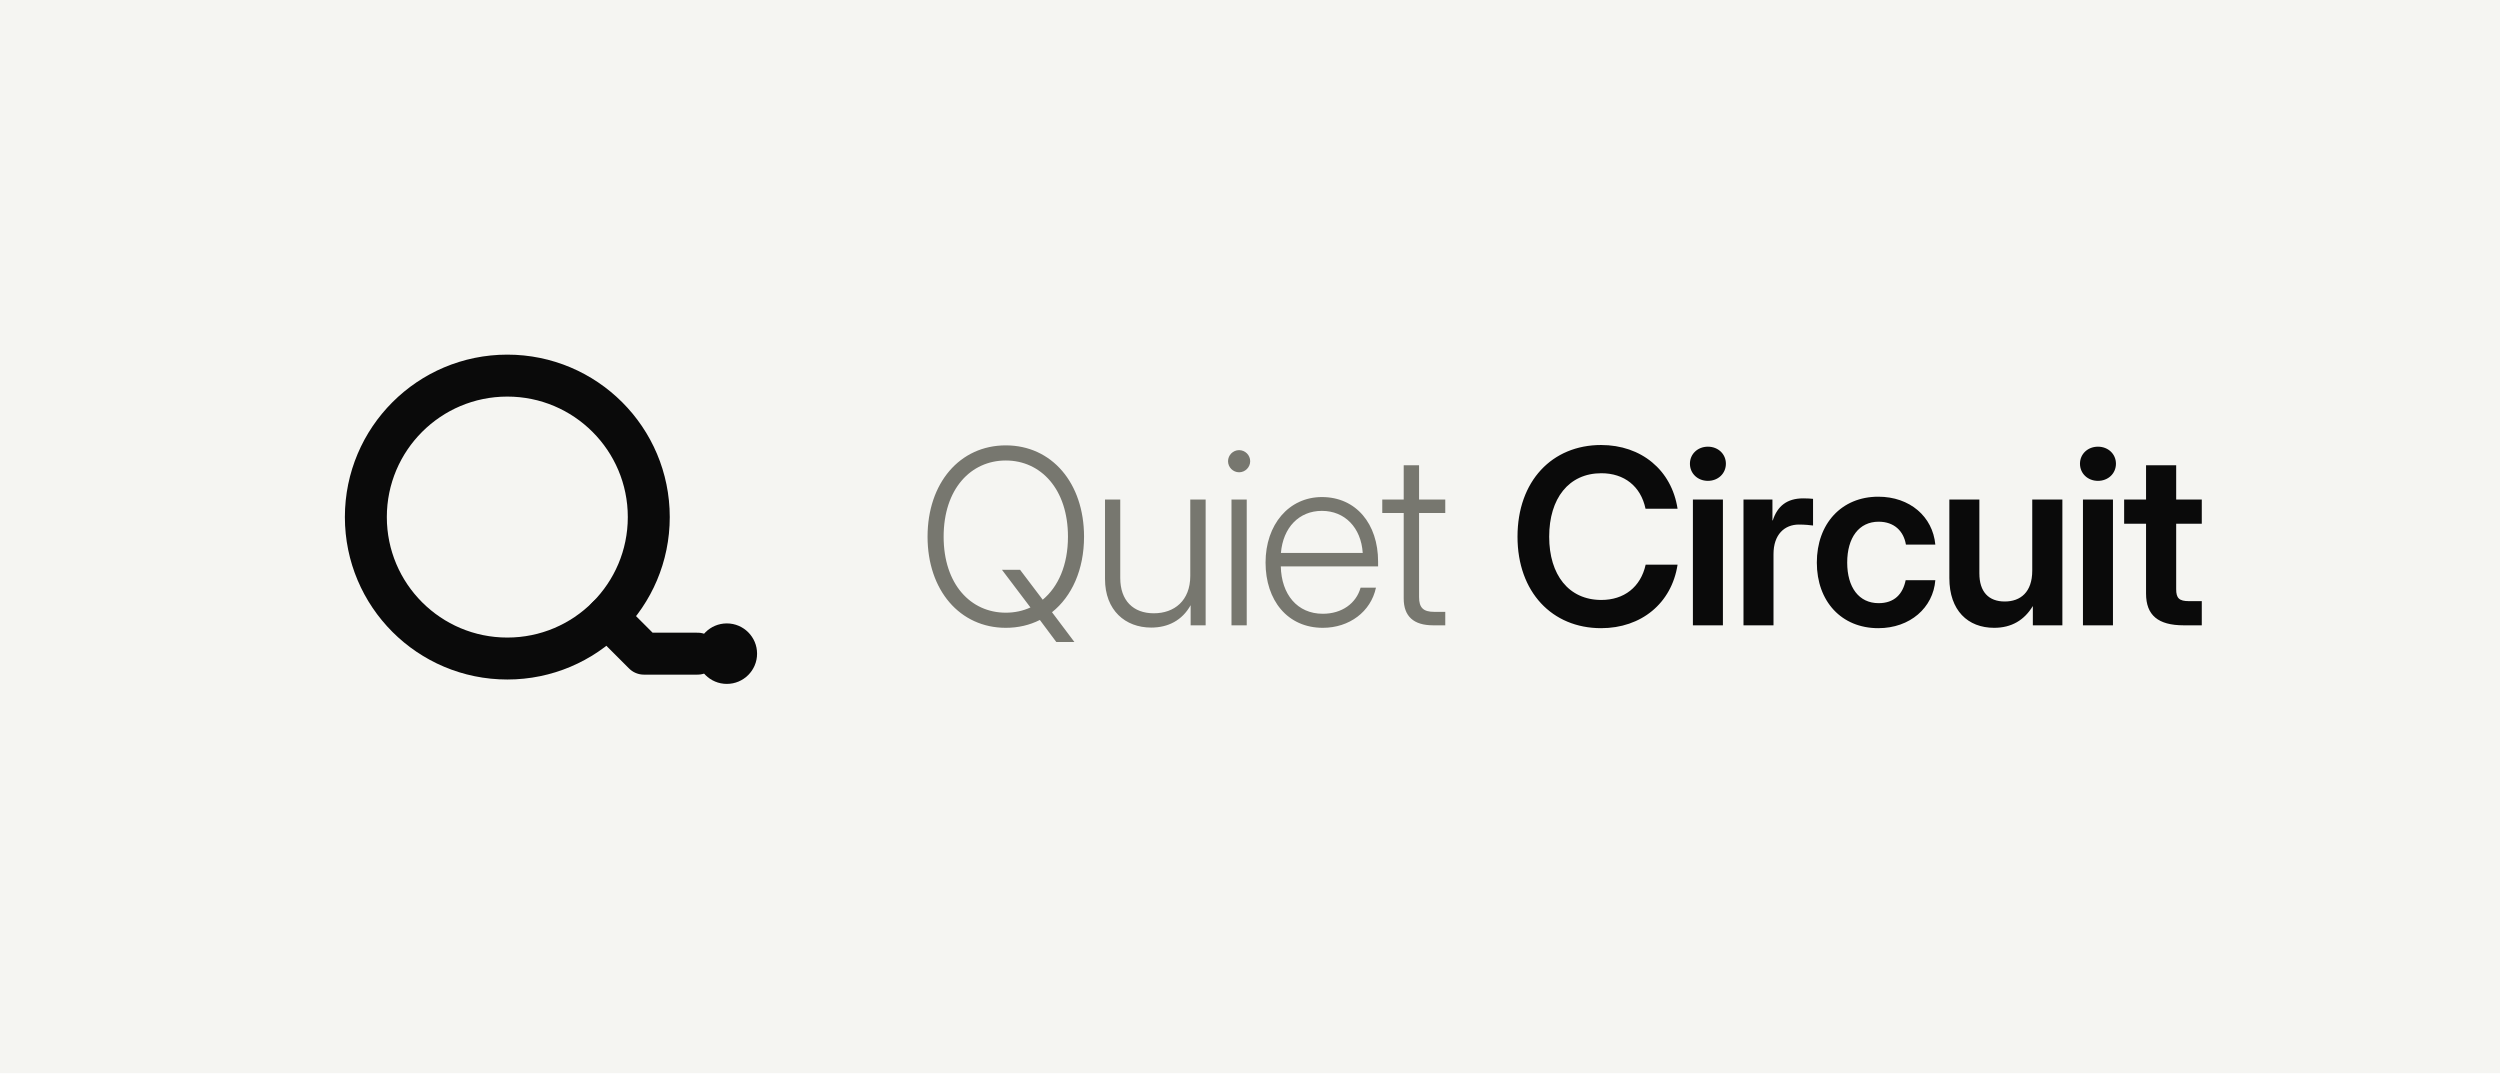
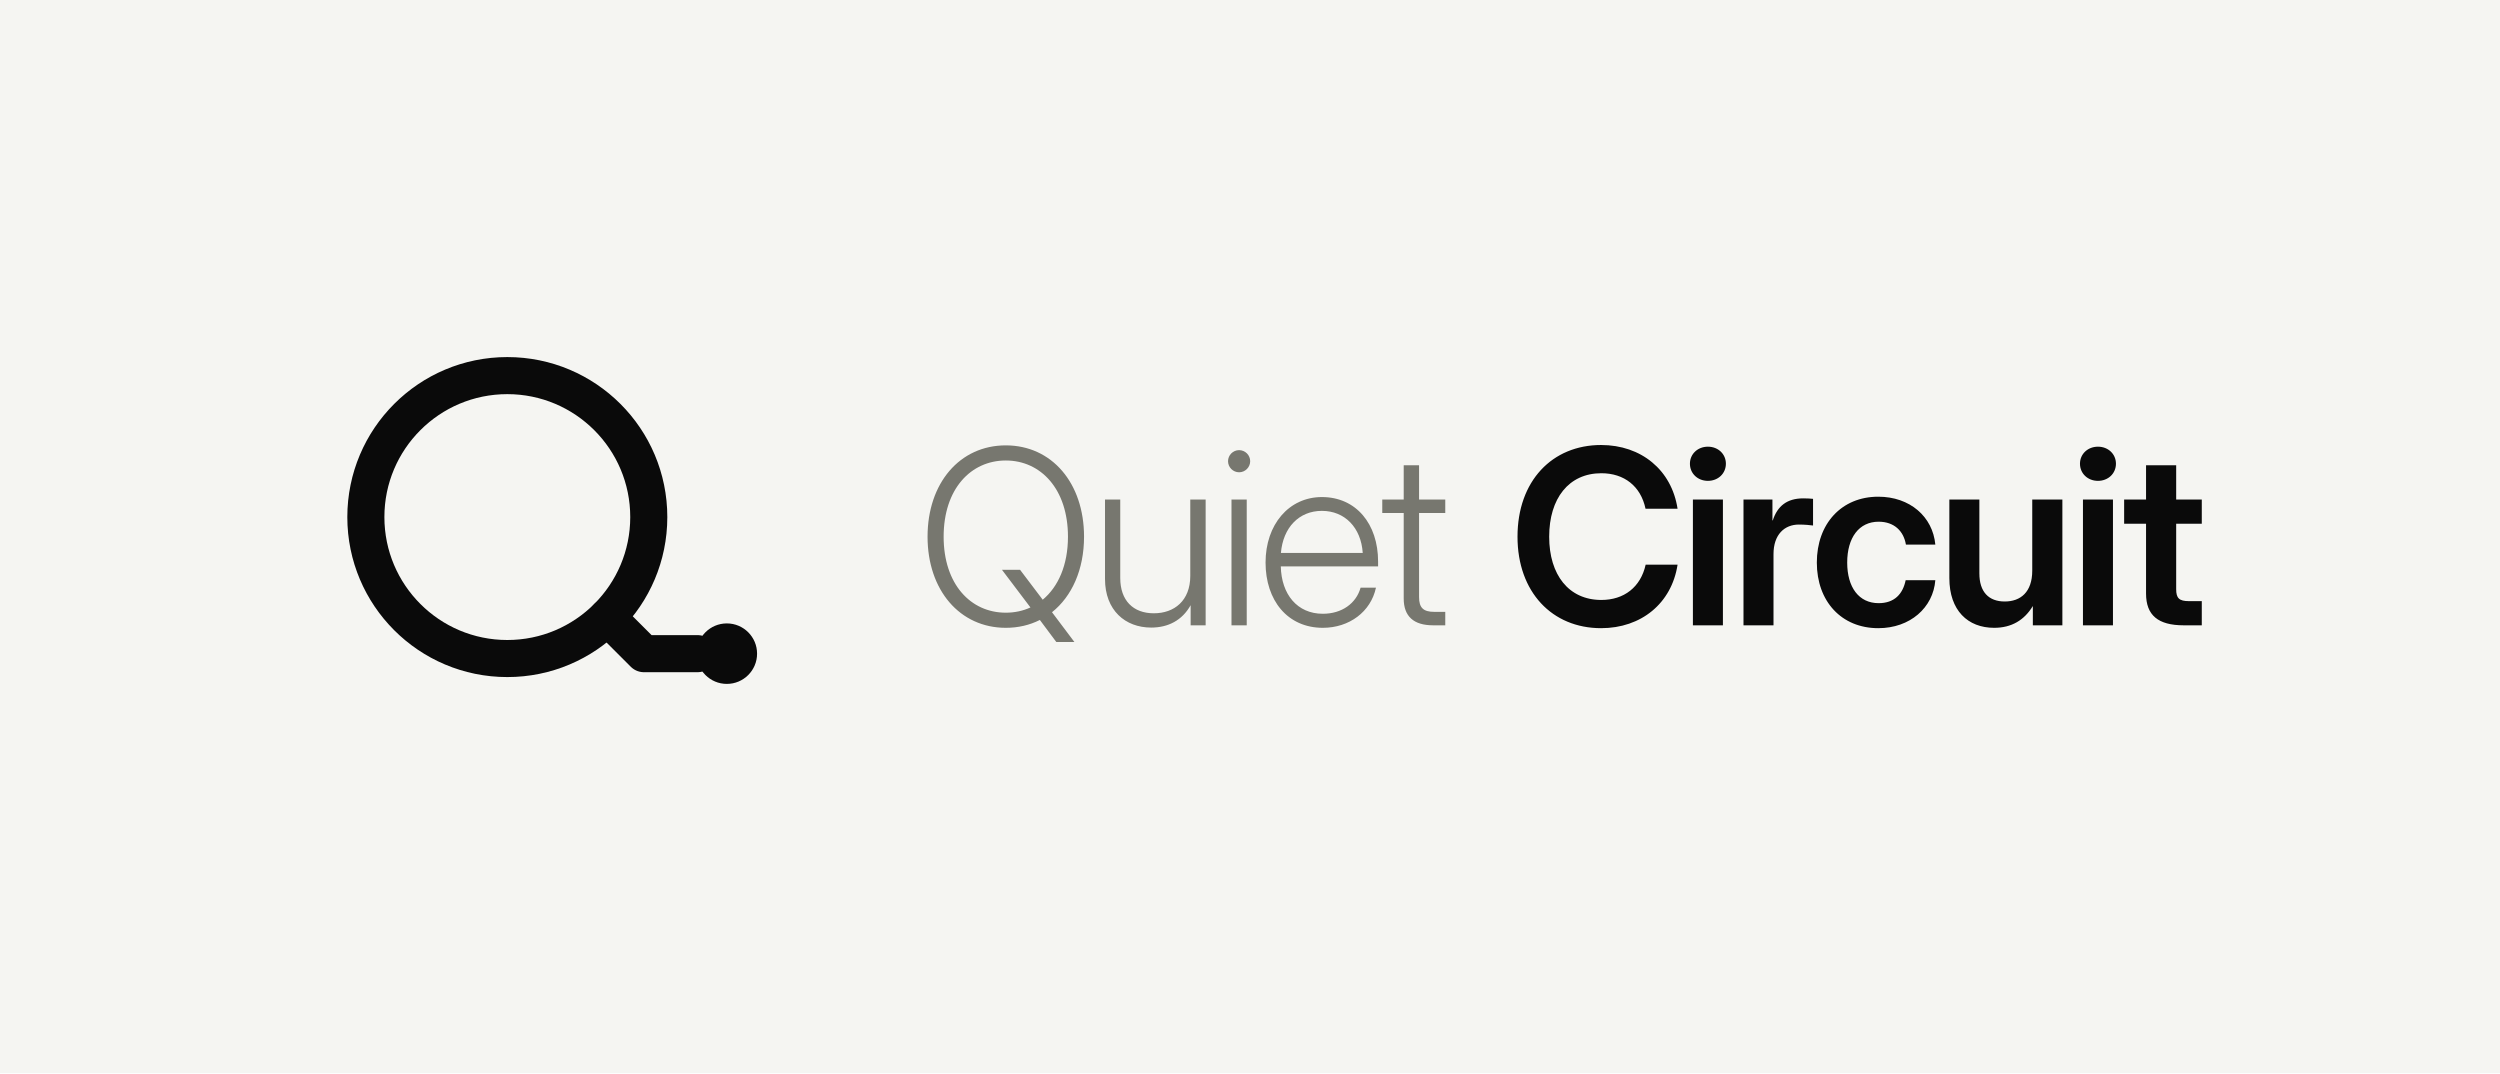
<svg xmlns="http://www.w3.org/2000/svg" width="1025" height="440" viewBox="0 0 1025 440">
  <defs>
    <filter id="glow" x="-200%" y="-200%" width="500%" height="500%">
      <feGaussianBlur stdDeviation="4.5" />
    </filter>
    <filter id="grain">
      <feTurbulence type="fractalNoise" baseFrequency=".85" numOctaves="2" stitchTiles="stitch" />
      <feColorMatrix values="0 0 0 0 1  0 0 0 0 1  0 0 0 0 1  0 0 0 .9 0" />
    </filter>
    <radialGradient id="lift" cx="50%" cy="46%" r="60%">
      <stop offset="0" stop-color="#1A1A1A" />
      <stop offset="1" stop-color="#0A0A0A" />
    </radialGradient>
    <radialGradient id="halo" cx="50%" cy="50%" r="50%">
      <stop offset="0" stop-color="#FFE7B8" stop-opacity=".16" />
      <stop offset="1" stop-color="#FFE7B8" stop-opacity="0" />
    </radialGradient>
  </defs>
  <rect width="1025" height="440" fill="#F5F5F2" />
  <g transform="translate(120 220.0)">
    <g transform="translate(0.00 -100.00) scale(2)">
-       <circle cx="44" cy="46" r="29" fill="none" stroke="#0A0A0A" stroke-width="8.6" />
-       <path d="M64.51 66.51 L72 74 L83 74" stroke="#0A0A0A" stroke-width="8.6" stroke-linecap="round" stroke-linejoin="round" fill="none" />
+       <circle cx="44" cy="46" r="29" fill="none" stroke="#0A0A0A" stroke-width="7.6" />
+       <path d="M64.51 66.51 L72 74 L83 74" stroke="#0A0A0A" stroke-width="7.6" stroke-linecap="round" stroke-linejoin="round" fill="none" />
      <circle cx="89" cy="74" r="6.2" fill="#0A0A0A" />
    </g>
    <g transform="translate(256.00 36.38)">
      <path d="M36.377 1.025C41.504 1.025 46.191 -0.098 50.342 -2.197L57.08 6.836H64.502L55.322 -5.371C63.477 -11.865 68.457 -22.852 68.457 -36.328C68.457 -58.35 55.225 -73.779 36.377 -73.779C17.529 -73.779 4.297 -58.35 4.297 -36.328C4.297 -14.404 17.529 1.025 36.377 1.025ZM34.814 -22.754 46.484 -7.324C43.408 -5.908 39.99 -5.176 36.377 -5.176C21.973 -5.176 10.889 -16.846 10.889 -36.328C10.889 -55.957 22.07 -67.578 36.377 -67.578C50.684 -67.578 61.865 -55.908 61.865 -36.328C61.865 -24.609 57.812 -15.723 51.514 -10.498L42.236 -22.754ZM95.998 0.928C102.883 0.928 108.693 -2.002 112.16 -8.252V0.0H118.312V-51.562H112.014V-20.264C112.014 -10.107 105.471 -4.932 97.072 -4.932C88.625 -4.932 83.303 -10.156 83.303 -19.385V-51.562H77.053V-18.994C77.053 -6.152 85.354 0.928 95.998 0.928ZM128.91 0.0H135.16V-51.562H128.91ZM132.035 -62.744C134.525 -62.744 136.576 -64.795 136.576 -67.285C136.576 -69.775 134.525 -71.826 132.035 -71.826C129.545 -71.826 127.494 -69.775 127.494 -67.285C127.494 -64.795 129.545 -62.744 132.035 -62.744ZM166.363 1.025C177.203 1.025 186.041 -5.566 188.141 -15.43H181.842C180.035 -8.984 174.176 -4.736 166.363 -4.736C155.865 -4.736 149.371 -12.695 149.127 -24.17H189.02V-26.123C189.02 -41.602 179.986 -52.588 165.973 -52.588C152.447 -52.588 142.877 -41.309 142.877 -25.732C142.877 -10.254 151.861 1.025 166.363 1.025ZM149.176 -29.688C150.055 -40.088 156.598 -46.924 165.973 -46.924C175.396 -46.924 182.037 -40.039 182.721 -29.688ZM216.561 -51.562H205.818V-65.625H199.52V-51.562H190.73V-46.045H199.52V-10.986C199.52 -3.711 203.572 0.0 211.58 0.0H216.561V-5.518H212.068C207.527 -5.518 205.818 -7.227 205.818 -11.572V-46.045H216.561Z" fill="#77776F" />
      <path transform="translate(242.66 0)" d="M37.793 1.172C54.199 1.172 66.699 -8.984 69.141 -24.854H56.055C54.004 -15.625 47.168 -10.4 37.891 -10.4C24.512 -10.4 16.504 -20.703 16.504 -36.328C16.504 -52.051 24.561 -62.354 37.891 -62.354C47.217 -62.354 54.053 -57.08 56.006 -47.803H69.141C66.699 -63.721 54.199 -73.926 37.793 -73.926C17.725 -73.926 3.516 -59.18 3.516 -36.328C3.516 -13.623 17.725 1.172 37.793 1.172ZM75.43 0.0H87.734V-51.562H75.43ZM81.582 -59.229C85.781 -59.229 88.955 -62.256 88.955 -66.26C88.955 -70.215 85.781 -73.242 81.582 -73.242C77.383 -73.242 74.209 -70.215 74.209 -66.26C74.209 -62.256 77.383 -59.229 81.582 -59.229ZM96.172 0.0H108.477V-29.199C108.477 -37.256 113.018 -41.309 118.877 -41.309C121.318 -41.309 123.76 -41.064 124.688 -40.918V-51.855C123.711 -51.953 122.344 -52.051 120.684 -52.051C114.043 -52.051 110.088 -48.926 108.184 -43.018H108.037V-51.562H96.172ZM151.436 1.172C164.473 1.172 173.945 -7.227 174.824 -18.506H162.666C161.494 -12.793 158.027 -9.082 151.582 -9.082C143.477 -9.082 138.691 -15.576 138.691 -25.732C138.691 -35.938 143.525 -42.48 151.582 -42.48C157.979 -42.48 161.836 -38.623 162.764 -33.105H174.824C173.75 -44.58 164.375 -52.734 151.436 -52.734C136.348 -52.734 126.24 -41.65 126.24 -25.732C126.24 -9.814 136.348 1.172 151.436 1.172ZM198.936 1.025C206.064 1.025 211.289 -2.1 214.805 -7.91V0.0H226.914V-51.562H214.561V-22.412C214.561 -13.623 209.775 -9.766 203.281 -9.766C196.689 -9.766 192.881 -13.721 192.881 -21.289V-51.562H180.576V-19.336C180.576 -6.104 188.145 1.025 198.936 1.025ZM235.352 0.0H247.656V-51.562H235.352ZM241.504 -59.229C245.703 -59.229 248.877 -62.256 248.877 -66.26C248.877 -70.215 245.703 -73.242 241.504 -73.242C237.305 -73.242 234.131 -70.215 234.131 -66.26C234.131 -62.256 237.305 -59.229 241.504 -59.229ZM284.072 -51.562H273.574V-65.625H261.221V-51.562H252.236V-41.65H261.221V-12.988C261.221 -4.15 266.152 0.0 276.65 0.0H284.072V-9.912H278.799C274.795 -9.912 273.574 -11.133 273.574 -14.795V-41.65H284.072Z" fill="#0A0A0A" />
    </g>
  </g>
</svg>
